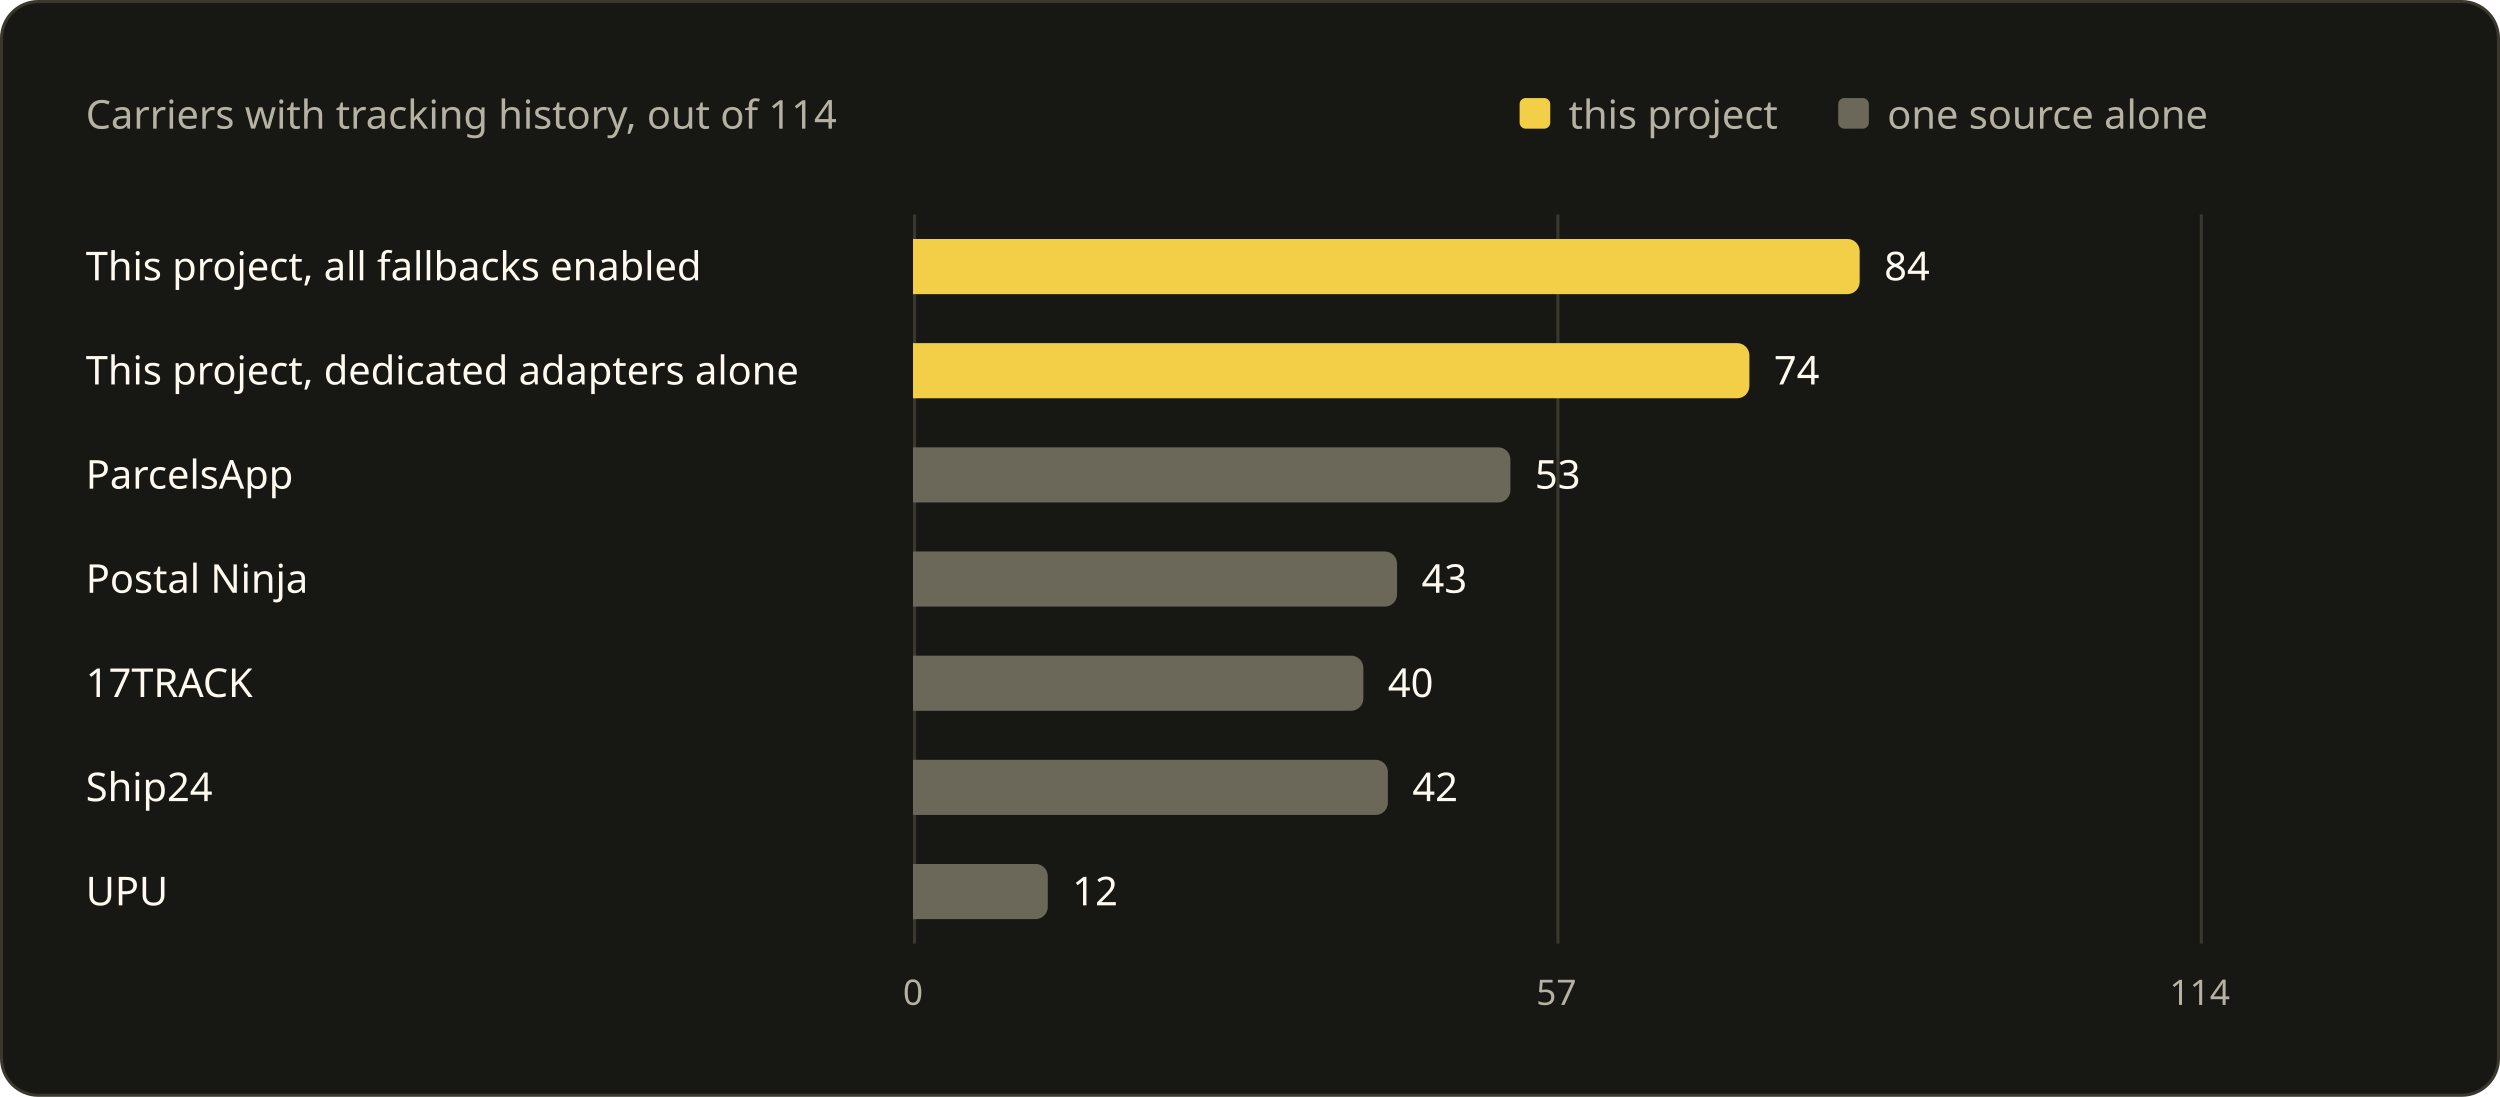
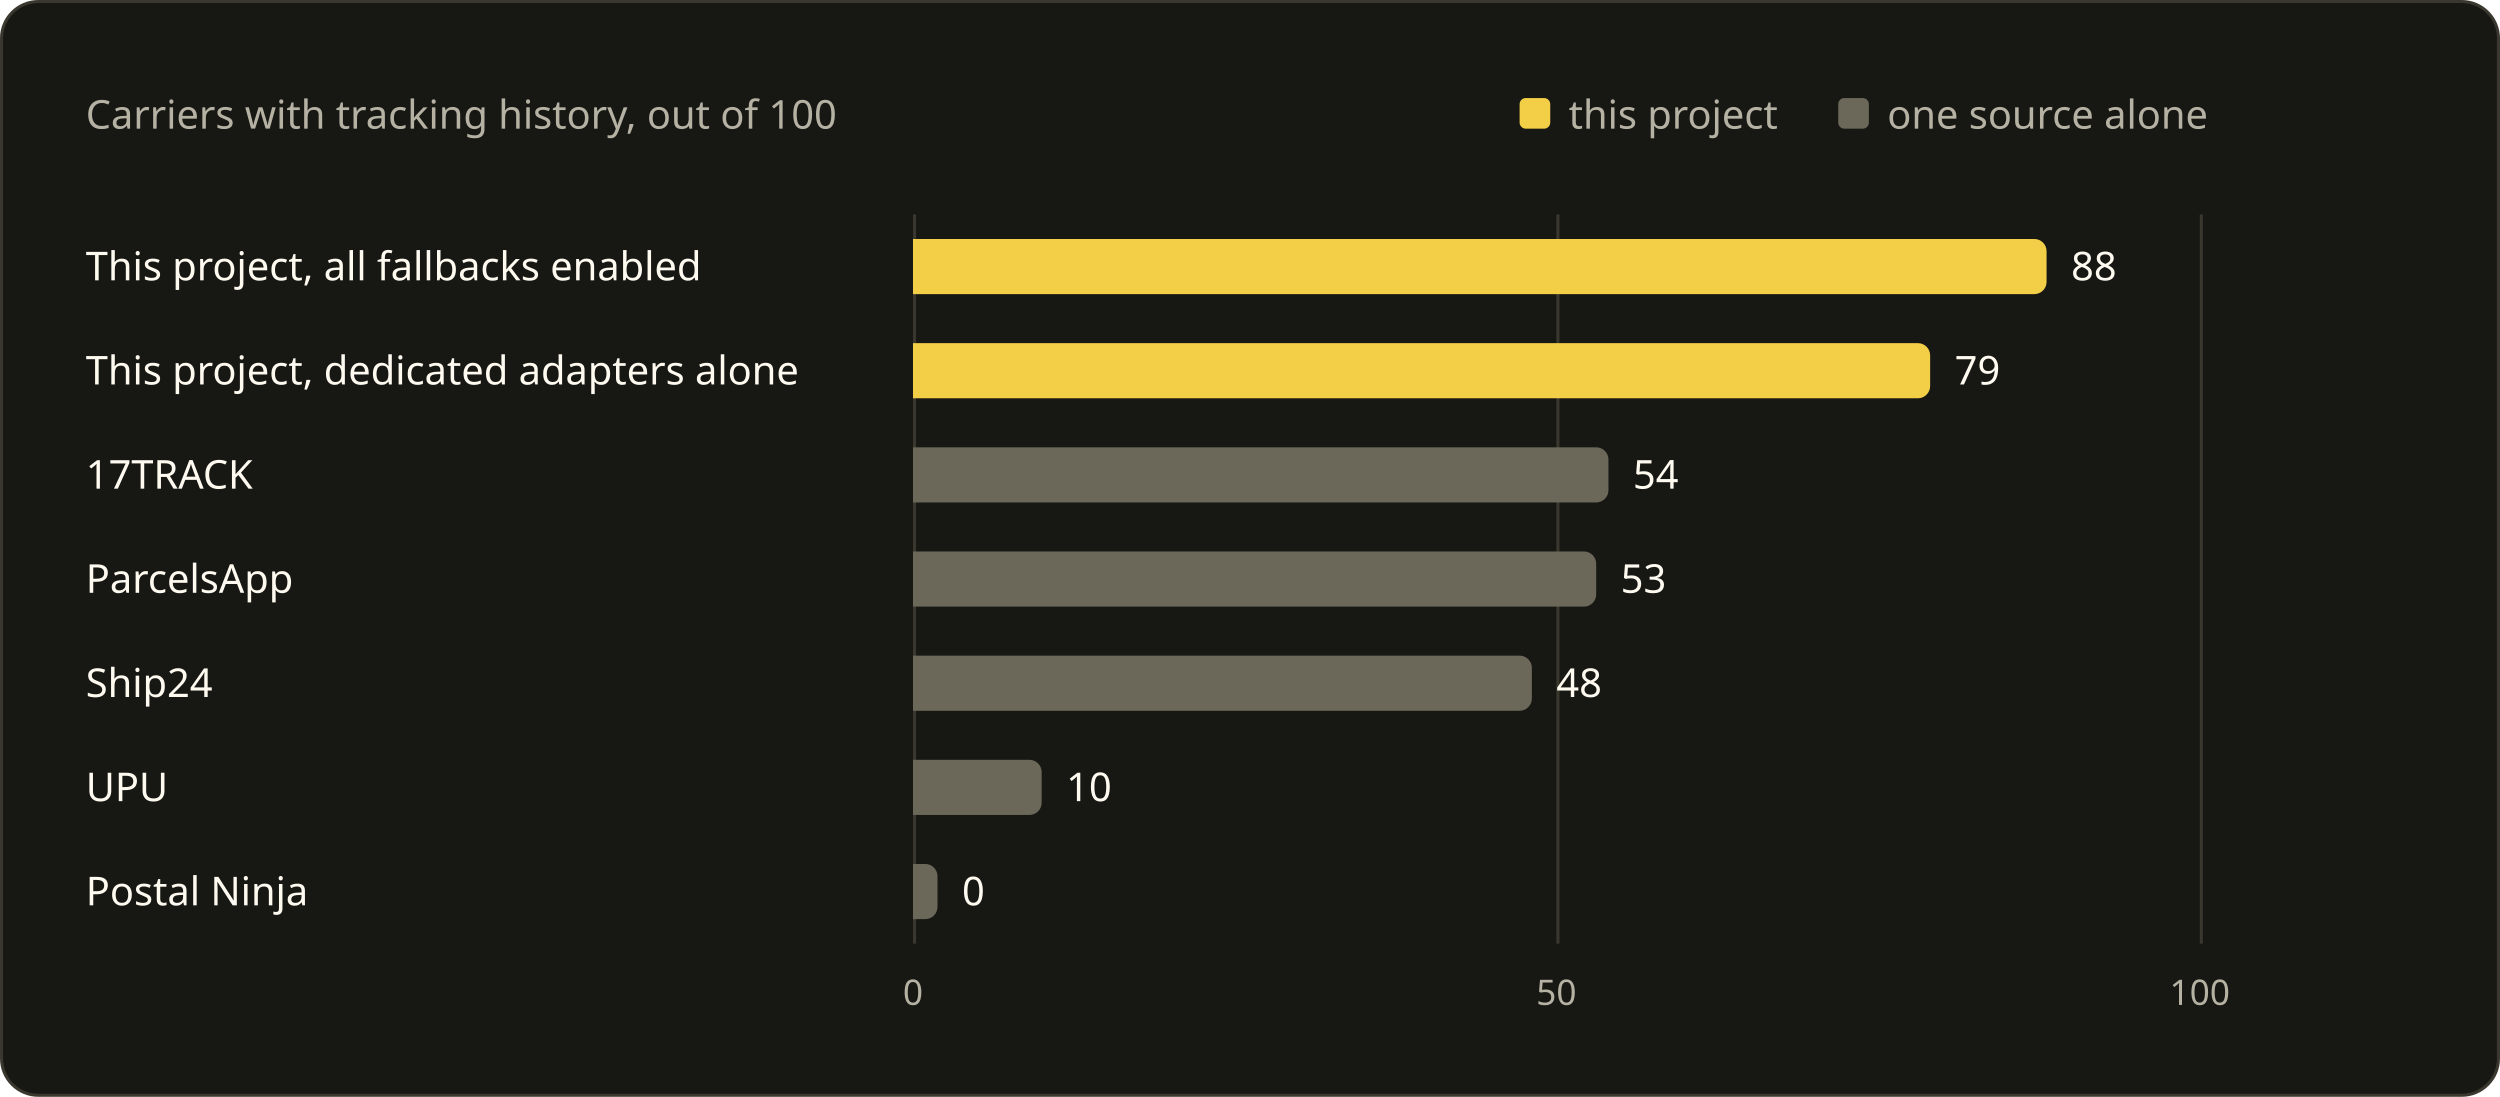
<svg xmlns="http://www.w3.org/2000/svg" viewBox="0 0 816 358" role="img" aria-label="Carriers with tracking history, by source">
  <style>text { font: 13px -apple-system, BlinkMacSystemFont, 'Segoe UI', 'Noto Sans', Helvetica, Arial, sans-serif; }</style>
  <rect x=".5" y=".5" width="815" height="357" rx="12" fill="#171714" stroke="#3a382e" />
  <g transform="translate(28 26)">
-     <text x="0" y="16" fill="#b5b1a3">Carriers with tracking history, out of 114</text>
+     <text x="0" y="16" fill="#b5b1a3">Carriers with tracking history, out of 100</text>
    <rect x="468" y="6" width="10" height="10" rx="2" fill="#f3cf48" />
    <text x="484" y="16" fill="#b5b1a3">this project</text>
    <rect x="572" y="6" width="10" height="10" rx="2" fill="#6b6859" />
    <text x="588" y="16" fill="#b5b1a3">one source alone</text>
    <path d="M270.5 44V282" stroke="#3a382e" />
    <path d="M480.5 44V282" stroke="#3a382e" />
    <path d="M690.5 44V282" stroke="#3a382e" />
    <text x="0" y="65.5" fill="#fffaf0" font-weight="600">This project, all fallbacks enabled</text>
-     <path d="M270 52h305a4 4 0 0 1 4 4v10a4 4 0 0 1-4 4h-305z" fill="#f3cf48" />
-     <text x="587" y="65.5" fill="#fffaf0" font-weight="600">84</text>
+     <path d="M270 52h366a4 4 0 0 1 4 4v10a4 4 0 0 1-4 4h-366z" fill="#f3cf48" />
+     <text x="648" y="65.5" fill="#fffaf0" font-weight="600">88</text>
    <text x="0" y="99.5" fill="#fffaf0" font-weight="600">This project, dedicated adapters alone</text>
-     <path d="M270 86h269a4 4 0 0 1 4 4v10a4 4 0 0 1-4 4h-269z" fill="#f3cf48" />
-     <text x="551" y="99.5" fill="#fffaf0" font-weight="600">74</text>
-     <text x="0" y="133.5" fill="#fffaf0">ParcelsApp</text>
-     <path d="M270 120h191a4 4 0 0 1 4 4v10a4 4 0 0 1-4 4h-191z" fill="#6b6859" />
-     <text x="473" y="133.5" fill="#fffaf0">53</text>
-     <text x="0" y="167.5" fill="#fffaf0">Postal Ninja</text>
-     <path d="M270 154h154a4 4 0 0 1 4 4v10a4 4 0 0 1-4 4h-154z" fill="#6b6859" />
-     <text x="436" y="167.5" fill="#fffaf0">43</text>
-     <text x="0" y="201.5" fill="#fffaf0">17TRACK</text>
-     <path d="M270 188h143a4 4 0 0 1 4 4v10a4 4 0 0 1-4 4h-143z" fill="#6b6859" />
-     <text x="425" y="201.5" fill="#fffaf0">40</text>
-     <text x="0" y="235.5" fill="#fffaf0">Ship24</text>
-     <path d="M270 222h151a4 4 0 0 1 4 4v10a4 4 0 0 1-4 4h-151z" fill="#6b6859" />
-     <text x="433" y="235.5" fill="#fffaf0">42</text>
-     <text x="0" y="269.5" fill="#fffaf0">UPU</text>
-     <path d="M270 256h40a4 4 0 0 1 4 4v10a4 4 0 0 1-4 4h-40z" fill="#6b6859" />
-     <text x="322" y="269.5" fill="#fffaf0">12</text>
+     <path d="M270 86h328a4 4 0 0 1 4 4v10a4 4 0 0 1-4 4h-328z" fill="#f3cf48" />
+     <text x="610" y="99.5" fill="#fffaf0" font-weight="600">79</text>
+     <text x="0" y="133.5" fill="#fffaf0">17TRACK</text>
+     <path d="M270 120h223a4 4 0 0 1 4 4v10a4 4 0 0 1-4 4h-223z" fill="#6b6859" />
+     <text x="505" y="133.5" fill="#fffaf0">54</text>
+     <text x="0" y="167.5" fill="#fffaf0">ParcelsApp</text>
+     <path d="M270 154h219a4 4 0 0 1 4 4v10a4 4 0 0 1-4 4h-219z" fill="#6b6859" />
+     <text x="501" y="167.5" fill="#fffaf0">53</text>
+     <text x="0" y="201.5" fill="#fffaf0">Ship24</text>
+     <path d="M270 188h198a4 4 0 0 1 4 4v10a4 4 0 0 1-4 4h-198z" fill="#6b6859" />
+     <text x="480" y="201.5" fill="#fffaf0">48</text>
+     <text x="0" y="235.5" fill="#fffaf0">UPU</text>
+     <path d="M270 222h38a4 4 0 0 1 4 4v10a4 4 0 0 1-4 4h-38z" fill="#6b6859" />
+     <text x="320" y="235.5" fill="#fffaf0">10</text>
+     <text x="0" y="269.5" fill="#fffaf0">Postal Ninja</text>
+     <path d="M270 256h4a4 4 0 0 1 4 4v10a4 4 0 0 1-4 4h-4z" fill="#6b6859" />
+     <text x="286" y="269.5" fill="#fffaf0">0</text>
    <text x="270" y="302" fill="#b5b1a3" text-anchor="middle" style="font-size: 11.5px">0</text>
-     <text x="480" y="302" fill="#b5b1a3" text-anchor="middle" style="font-size: 11.5px">57</text>
-     <text x="690" y="302" fill="#b5b1a3" text-anchor="middle" style="font-size: 11.5px">114</text>
+     <text x="480" y="302" fill="#b5b1a3" text-anchor="middle" style="font-size: 11.5px">50</text>
+     <text x="690" y="302" fill="#b5b1a3" text-anchor="middle" style="font-size: 11.5px">100</text>
  </g>
</svg>
